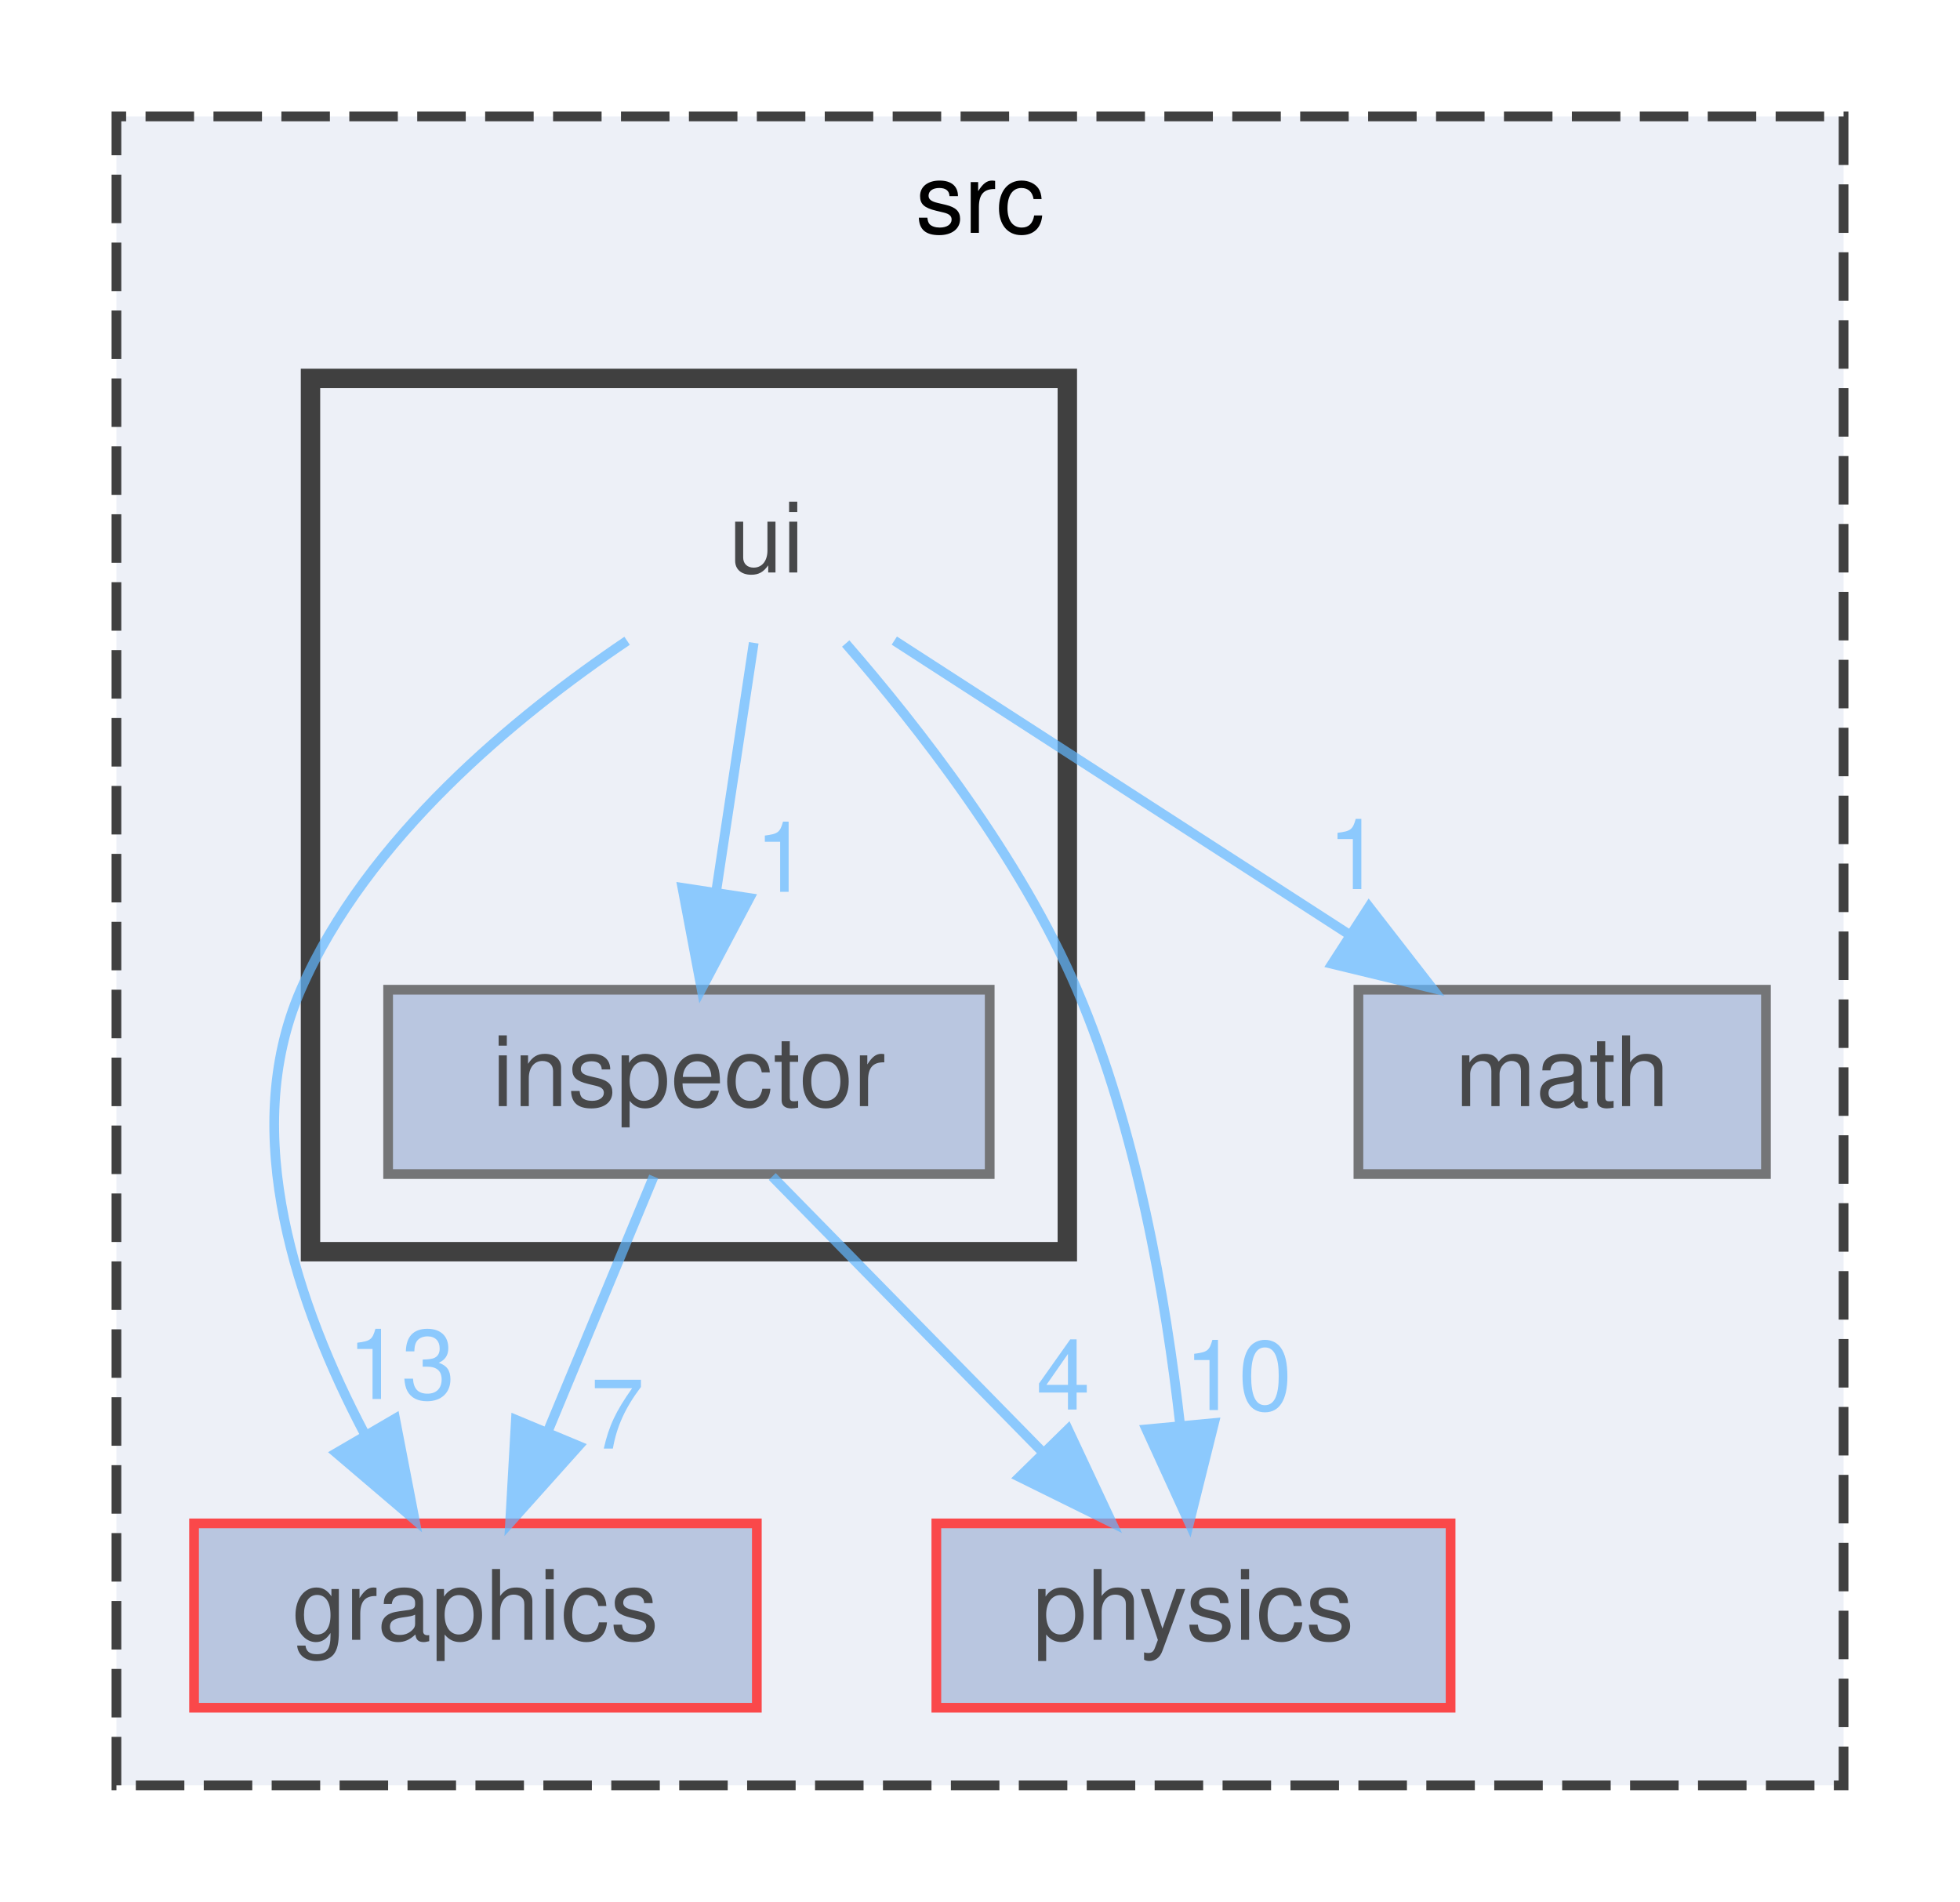
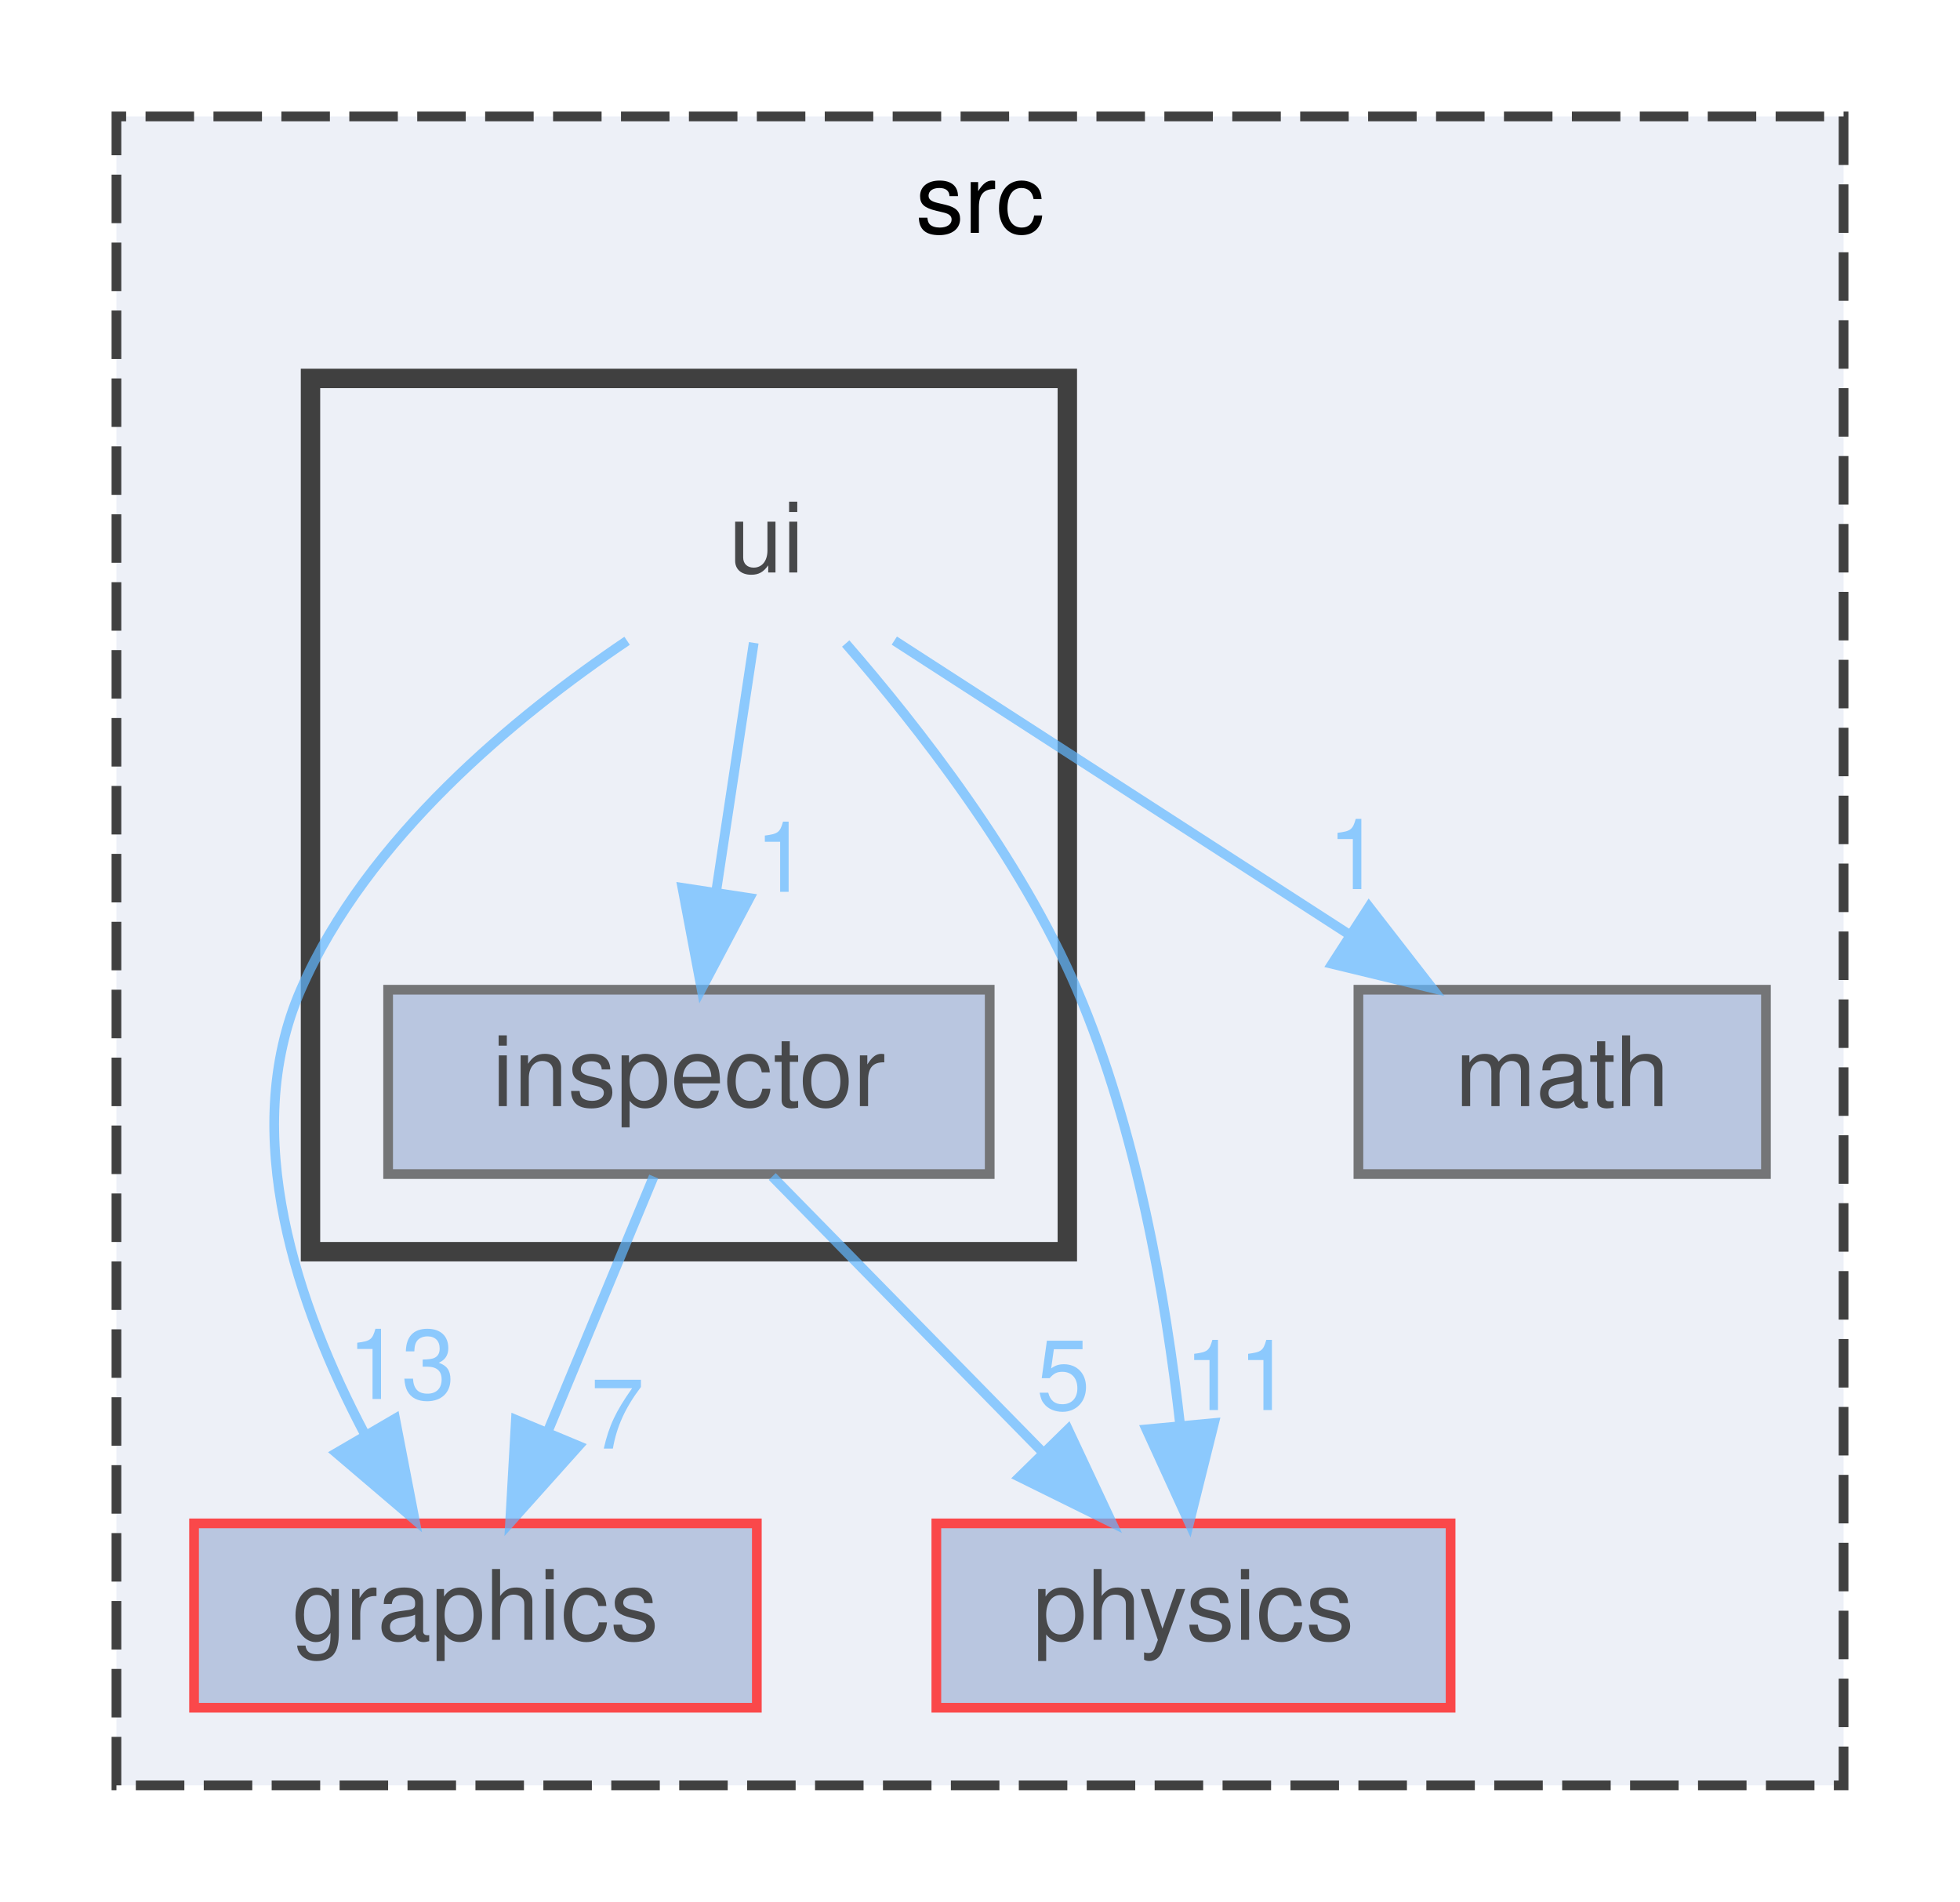
<svg xmlns="http://www.w3.org/2000/svg" xmlns:xlink="http://www.w3.org/1999/xlink" width="202pt" height="196pt" viewBox="0.00 0.00 202.00 196.00">
  <svg id="main" version="1.1" xml:space="preserve">
    <style type="text/css">
.node, .edge {opacity: 0.7;}
.node.selected, .edge.selected {opacity: 1;}
.edge:hover path { stroke: red; }
.edge:hover polygon { stroke: red; fill: red; }
</style>
    <svg id="graph" class="graph">
      <g id="graph0" class="graph" transform="scale(1 1) rotate(0) translate(4 192)">
        <g id="clust1" class="cluster">
          <g id="a_clust1">
            <a xlink:href="dir_68267d1309a1af8e8297ef4c3efbcdba.html" target="_top" xlink:title="src">
              <polygon fill="#edf0f7" stroke="#404040" stroke-dasharray="5,2" points="8,-8 8,-180 186,-180 186,-8 8,-8" />
              <text text-anchor="middle" x="97" y="-168" font-family="Helvetica,sans-Serif" font-size="10.00">src</text>
            </a>
          </g>
        </g>
        <g id="clust2" class="cluster">
          <g id="a_clust2">
            <a xlink:href="dir_da5c6b39c0a2f54e57df6799511cd3ab.html" target="_top">
              <polygon fill="#edf0f7" stroke="#404040" stroke-width="2" points="28,-63 28,-153 106,-153 106,-63 28,-63" />
            </a>
          </g>
        </g>
        <g id="node1" class="node">
          <g id="a_node1">
            <a xlink:href="dir_560415a5d2bc4999842279f4fc1debef.html" target="_top" xlink:title="graphics">
              <polygon fill="#a2b4d6" stroke="red" points="74,-35 16,-35 16,-16 74,-16 74,-35" />
              <text text-anchor="middle" x="45" y="-23" font-family="Helvetica,sans-Serif" font-size="10.00">graphics</text>
            </a>
          </g>
        </g>
        <g id="node2" class="node">
          <g id="a_node2">
            <a xlink:href="dir_8250e12e5a19acb8ece30f1703b6dc16.html" target="_top" xlink:title="physics">
              <polygon fill="#a2b4d6" stroke="red" points="145.5,-35 92.5,-35 92.5,-16 145.5,-16 145.5,-35" />
              <text text-anchor="middle" x="119" y="-23" font-family="Helvetica,sans-Serif" font-size="10.00">physics</text>
            </a>
          </g>
        </g>
        <g id="node3" class="node">
          <g id="a_node3">
            <a xlink:href="dir_ae9a93452e2a84339148a16bcf2eb561.html" target="_top" xlink:title="math">
              <polygon fill="#a2b4d6" stroke="#404040" points="178,-90 136,-90 136,-71 178,-71 178,-90" />
              <text text-anchor="middle" x="157" y="-78" font-family="Helvetica,sans-Serif" font-size="10.00">math</text>
            </a>
          </g>
        </g>
        <g id="node4" class="node">
          <text text-anchor="middle" x="75" y="-133" font-family="Helvetica,sans-Serif" font-size="10.00">ui</text>
        </g>
        <g id="edge1" class="edge">
          <g id="a_edge1">
-             <a xlink:href="dir_000010_000003.html" target="_top">
+             <a xlink:href="dir_000011_000003.html" target="_top">
              <path fill="none" stroke="#63b8ff" d="M60.63,-125.96C49.13,-118.21 33.82,-105.62 27,-90 20.5,-75.1 26.73,-57.22 33.58,-44.23" />
              <polygon fill="#63b8ff" stroke="#63b8ff" points="36.72,-45.79 38.73,-35.39 30.67,-42.26 36.72,-45.79" />
            </a>
          </g>
          <g id="a_edge1-headlabel">
-             <a xlink:href="dir_000010_000003.html" target="_top" xlink:title="13">
+             <a xlink:href="dir_000011_000003.html" target="_top" xlink:title="13">
              <text text-anchor="middle" x="37.36" y="-47.82" font-family="Helvetica,sans-Serif" font-size="10.00" fill="#63b8ff">13</text>
            </a>
          </g>
        </g>
        <g id="edge2" class="edge">
          <g id="a_edge2">
-             <a xlink:href="dir_000010_000006.html" target="_top">
+             <a xlink:href="dir_000011_000006.html" target="_top">
              <path fill="none" stroke="#63b8ff" d="M83.16,-125.68C90.55,-117.18 101.15,-103.64 107,-90 113.16,-75.64 116.17,-58.12 117.63,-45.12" />
              <polygon fill="#63b8ff" stroke="#63b8ff" points="121.12,-45.34 118.56,-35.06 114.15,-44.69 121.12,-45.34" />
            </a>
          </g>
          <g id="a_edge2-headlabel">
-             <a xlink:href="dir_000010_000006.html" target="_top" xlink:title="10">
-               <text text-anchor="middle" x="123.62" y="-46.68" font-family="Helvetica,sans-Serif" font-size="10.00" fill="#63b8ff">10</text>
+             <a xlink:href="dir_000011_000006.html" target="_top" xlink:title="11">
+               <text text-anchor="middle" x="123.62" y="-46.68" font-family="Helvetica,sans-Serif" font-size="10.00" fill="#63b8ff">11</text>
            </a>
          </g>
        </g>
        <g id="edge3" class="edge">
          <g id="a_edge3">
-             <a xlink:href="dir_000010_000005.html" target="_top">
+             <a xlink:href="dir_000011_000005.html" target="_top">
              <path fill="none" stroke="#63b8ff" d="M88.17,-125.98C100.77,-117.84 120,-105.41 134.94,-95.76" />
              <polygon fill="#63b8ff" stroke="#63b8ff" points="137.09,-98.54 143.59,-90.17 133.29,-92.66 137.09,-98.54" />
            </a>
          </g>
          <g id="a_edge3-headlabel">
-             <a xlink:href="dir_000010_000005.html" target="_top" xlink:title="1">
+             <a xlink:href="dir_000011_000005.html" target="_top" xlink:title="1">
              <text text-anchor="middle" x="135.61" y="-100.37" font-family="Helvetica,sans-Serif" font-size="10.00" fill="#63b8ff">1</text>
            </a>
          </g>
        </g>
        <g id="node5" class="node">
          <g id="a_node5">
            <a xlink:href="dir_dcdb6e2c55277f38c2f293d252aedf56.html" target="_top" xlink:title="inspector">
              <polygon fill="#a2b4d6" stroke="#404040" points="98,-90 36,-90 36,-71 98,-71 98,-90" />
              <text text-anchor="middle" x="67" y="-78" font-family="Helvetica,sans-Serif" font-size="10.00">inspector</text>
            </a>
          </g>
        </g>
        <g id="edge4" class="edge">
          <g id="a_edge4">
-             <a xlink:href="dir_000010_000004.html" target="_top">
+             <a xlink:href="dir_000011_000004.html" target="_top">
              <path fill="none" stroke="#63b8ff" d="M73.68,-125.75C72.63,-118.8 71.13,-108.85 69.81,-100.13" />
              <polygon fill="#63b8ff" stroke="#63b8ff" points="73.25,-99.45 68.3,-90.09 66.33,-100.5 73.25,-99.45" />
            </a>
          </g>
          <g id="a_edge4-headlabel">
-             <a xlink:href="dir_000010_000004.html" target="_top" xlink:title="1">
+             <a xlink:href="dir_000011_000004.html" target="_top" xlink:title="1">
              <text text-anchor="middle" x="76.59" y="-100.09" font-family="Helvetica,sans-Serif" font-size="10.00" fill="#63b8ff">1</text>
            </a>
          </g>
        </g>
        <g id="edge5" class="edge">
          <g id="a_edge5">
            <a xlink:href="dir_000004_000003.html" target="_top">
              <path fill="none" stroke="#63b8ff" d="M63.37,-70.75C60.42,-63.65 56.17,-53.4 52.49,-44.56" />
              <polygon fill="#63b8ff" stroke="#63b8ff" points="55.63,-42.98 48.57,-35.09 49.17,-45.67 55.63,-42.98" />
            </a>
          </g>
          <g id="a_edge5-headlabel">
            <a xlink:href="dir_000004_000003.html" target="_top" xlink:title="7">
              <text text-anchor="middle" x="59.63" y="-42.71" font-family="Helvetica,sans-Serif" font-size="10.00" fill="#63b8ff">7</text>
            </a>
          </g>
        </g>
        <g id="edge6" class="edge">
          <g id="a_edge6">
            <a xlink:href="dir_000004_000006.html" target="_top">
              <path fill="none" stroke="#63b8ff" d="M75.59,-70.75C83.16,-63.03 94.38,-51.6 103.51,-42.28" />
              <polygon fill="#63b8ff" stroke="#63b8ff" points="106.07,-44.68 110.57,-35.09 101.07,-39.78 106.07,-44.68" />
            </a>
          </g>
          <g id="a_edge6-headlabel">
-             <a xlink:href="dir_000004_000006.html" target="_top" xlink:title="4">
-               <text text-anchor="middle" x="105.58" y="-46.73" font-family="Helvetica,sans-Serif" font-size="10.00" fill="#63b8ff">4</text>
+             <a xlink:href="dir_000004_000006.html" target="_top" xlink:title="5">
+               <text text-anchor="middle" x="105.58" y="-46.73" font-family="Helvetica,sans-Serif" font-size="10.00" fill="#63b8ff">5</text>
            </a>
          </g>
        </g>
      </g>
    </svg>
  </svg>
  <style type="text/css">

[data-mouse-over-selected='false'] { opacity: 0.7; }
[data-mouse-over-selected='true']  { opacity: 1.0; }

</style>
</svg>
